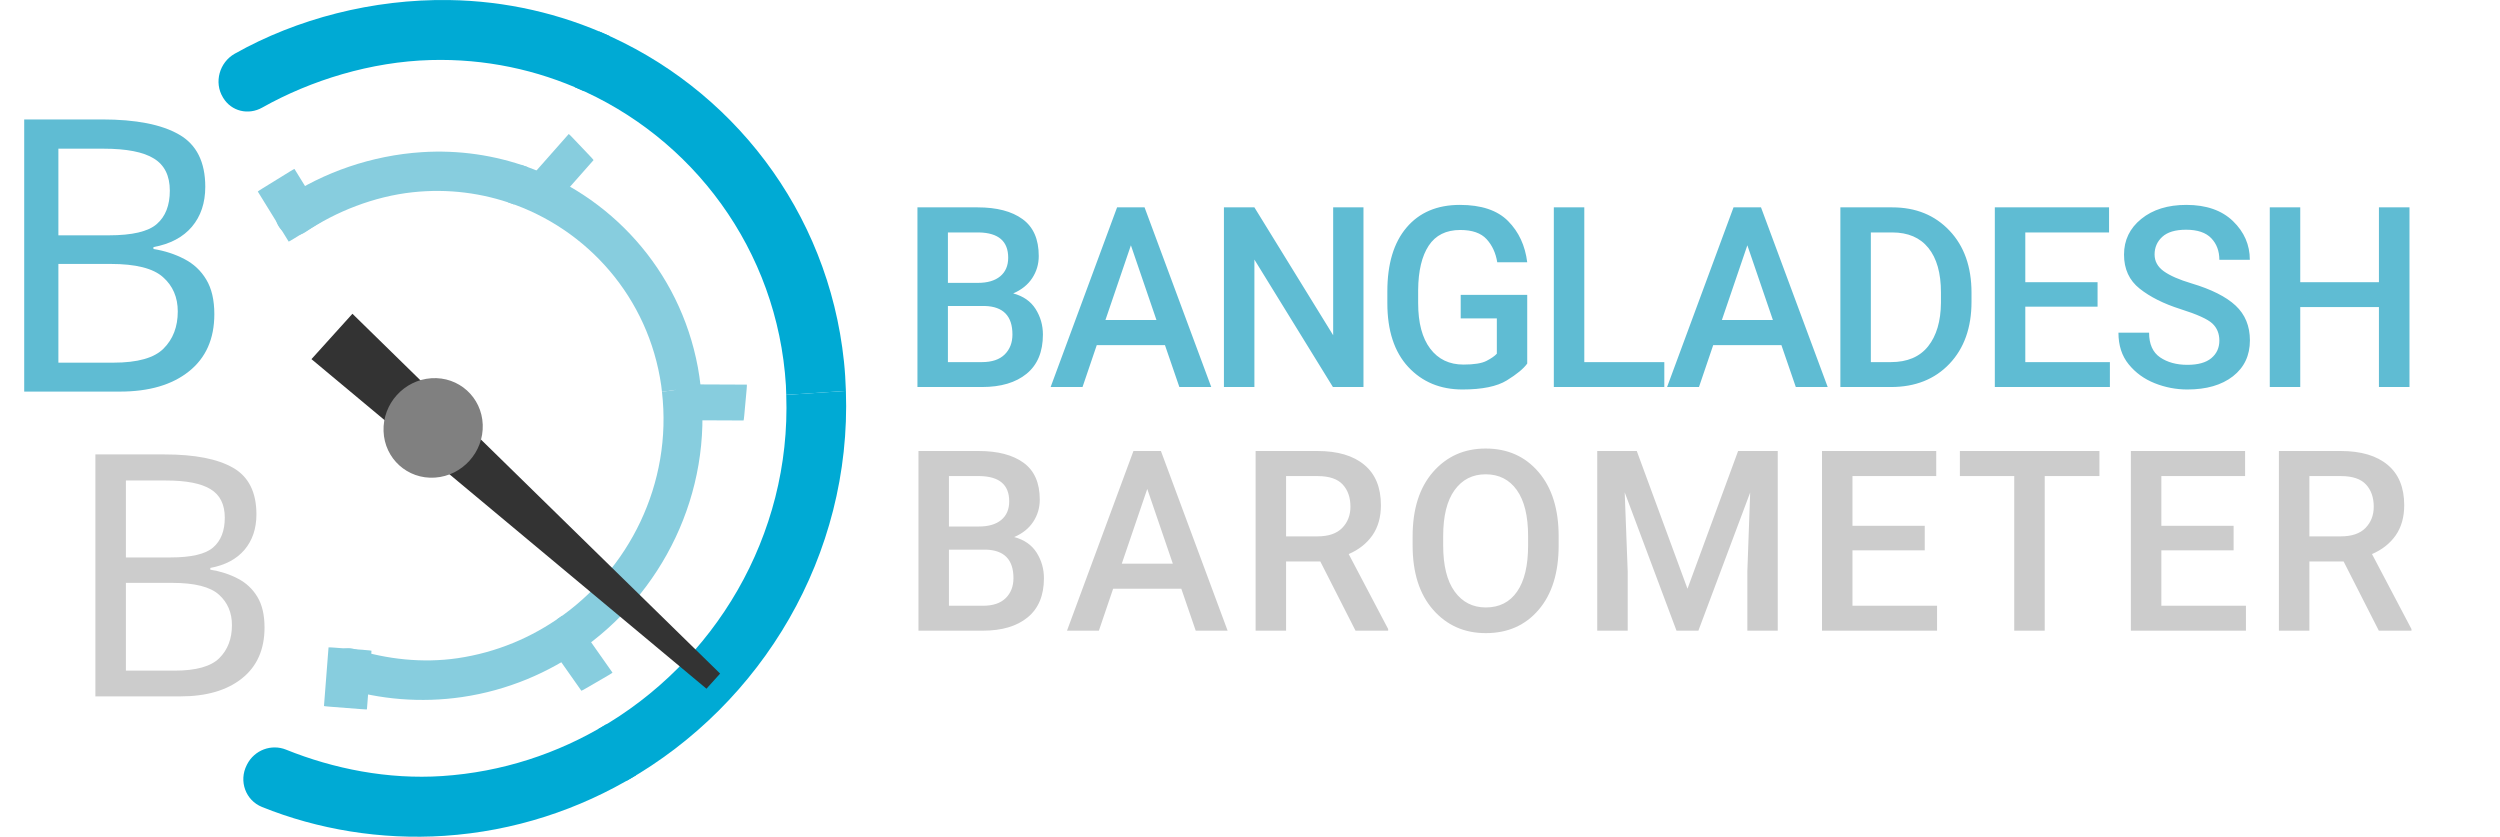
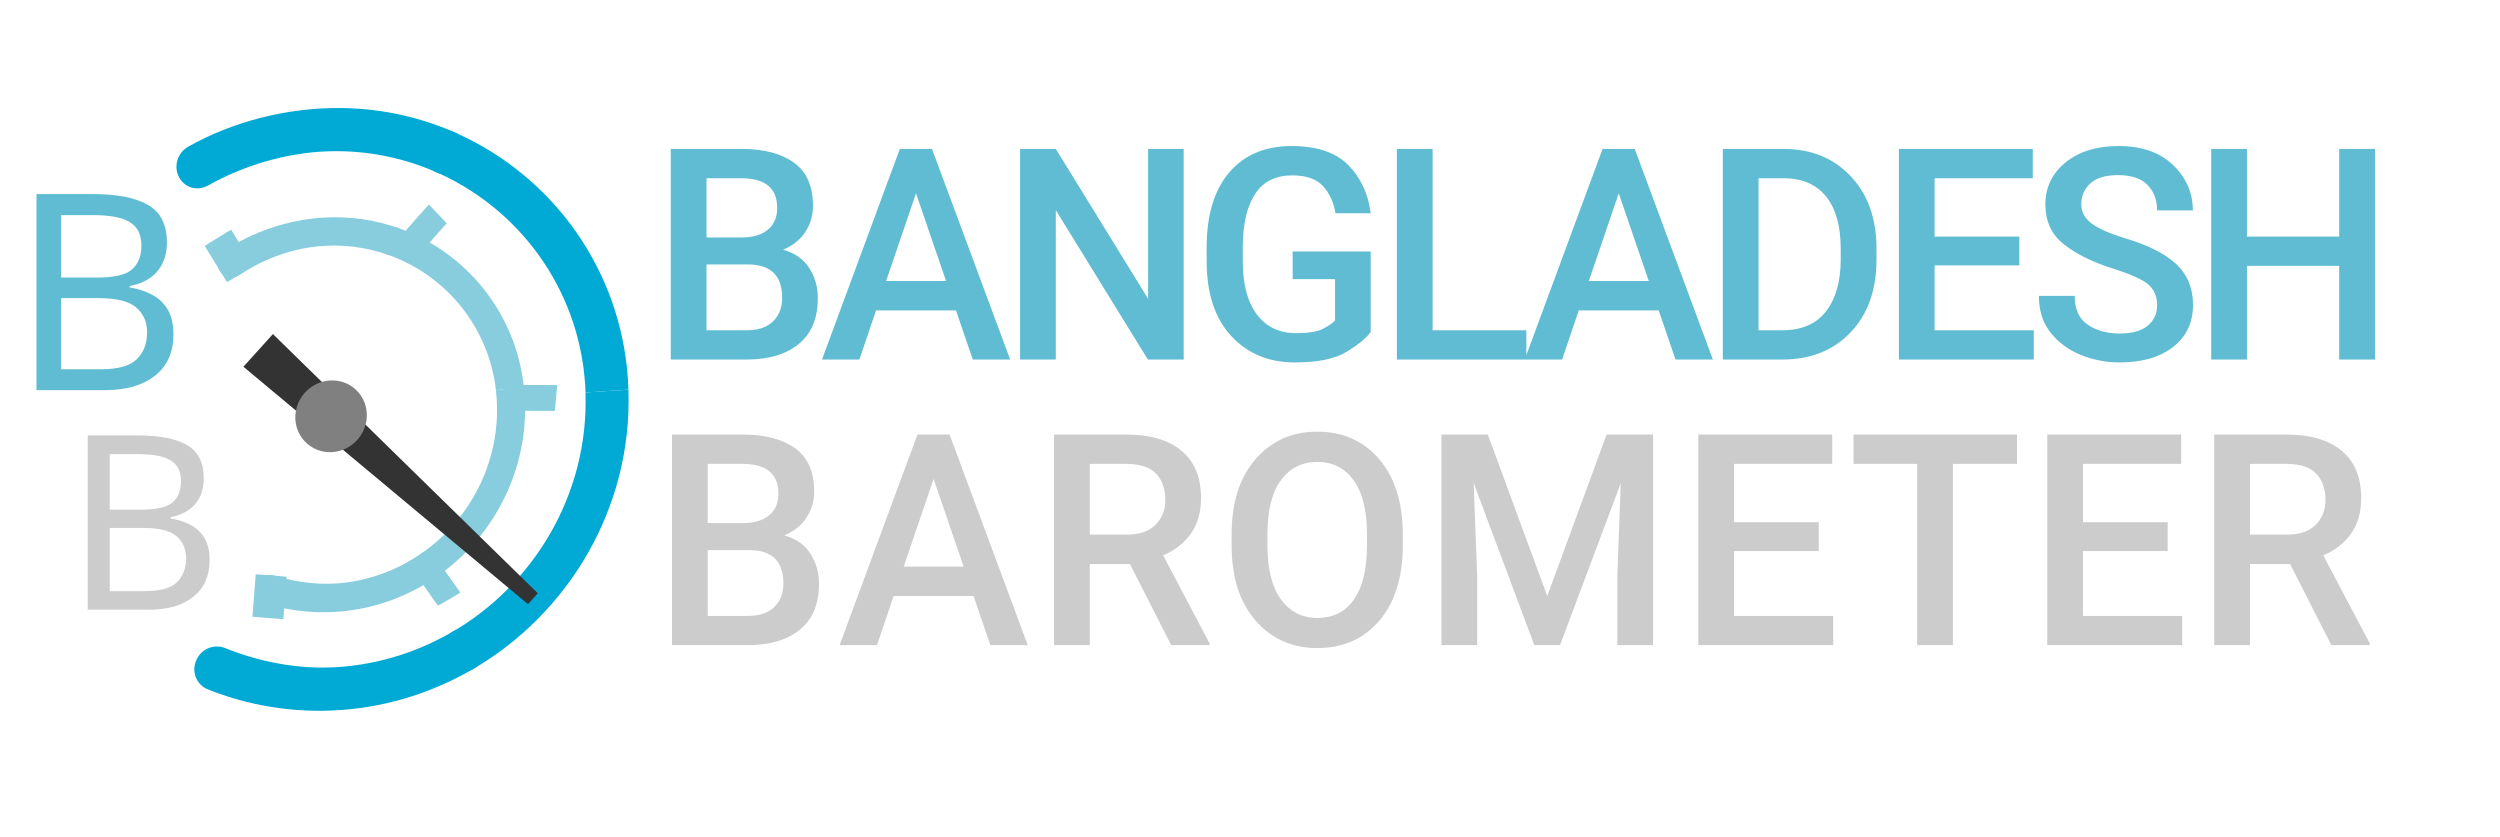
<svg xmlns="http://www.w3.org/2000/svg" width="464.26" height="155.384" id="svg3427" version="1.1">
  <defs id="defs3429" />
  <g id="layer1" transform="translate(-146.8685,-454.67)">
    <g transform="translate(104.4801,223.3472)" id="g3298">
-       <g id="g3182" transform="matrix(1.889376,0,0,1.889376,-613.0324,101.8576)">
+       <g id="g3182" transform="matrix(1.361113,0,0,1.361113,-426.2437,158.1144)">
        <g transform="matrix(1.040497,-0.03209793,0.03209793,1.040497,-138.1005,-394.2196)" id="g3184" style="stroke:none">
          <g id="g3186">
            <path style="fill:#00aad4;stroke:none" d="m 530.567,495.246 c -1.047,-14.241 -9.835,-26.224 -22.135,-31.853 l -2.467,5.18 c 10.95,5.033 18.663,15.94 19.055,28.759 0.009,0.3 0.003,0.597 0.004,0.896 l 5.641,-0.198 c -0.004,-0.923 -0.028,-1.85 -0.098,-2.785 z" id="path3188" />
            <path style="fill:#00aad4;stroke:none" d="m 491.442,533.201 c -5.132,0.18 -10.205,-0.992 -14.659,-2.948 -1.365,-0.599 -2.986,-0.057 -3.724,1.29 l -0.028,0.052 c -0.82,1.498 -0.204,3.329 1.314,3.997 5.202,2.288 11.127,3.467 17.123,3.257 6.605,-0.231 12.817,-2.086 18.27,-5.155 l -2.644,-4.909 c -4.672,2.628 -9.994,4.218 -15.652,4.416 z" id="path3190" />
            <path style="fill:#00aad4;stroke:none" d="m 472.725,468.511 0.028,0.05 c 0.733,1.297 2.323,1.726 3.652,1.031 4.699,-2.455 10.414,-4.014 16.028,-3.997 5.153,0.016 10.026,1.232 14.363,3.376 l 2.612,-5.122 c -4.577,-2.253 -9.671,-3.616 -15.056,-3.862 -7.195,-0.329 -14.412,1.315 -20.379,4.438 -1.477,0.772 -2.064,2.646 -1.247,4.087 z" id="path3192" />
            <path style="fill:#00aad4;stroke:none" d="m 530.664,498.031 -5.641,0.198 c 0.062,13.31 -7.561,25.093 -18.706,30.991 l 2.511,4.976 c 13.007,-6.886 21.906,-20.632 21.836,-36.165 z" id="path3194" />
          </g>
          <g transform="matrix(0.7935024,-0.06358725,0.06358725,0.7935024,69.61294,134.9765)" style="fill:#87cdde" id="g3196">
            <path id="path3198" d="m 523.753,496.124 c -0.859,-11.695 -8.076,-21.535 -18.177,-26.158 l -2.026,4.254 c 8.992,4.133 15.326,13.09 15.648,23.617 0.008,0.247 0.003,0.49 0.003,0.736 l 4.633,-0.162 c -0.003,-0.758 -0.023,-1.519 -0.08,-2.287 z" style="fill:#87cdde;stroke:none" />
            <path id="path3200" d="m 491.624,527.292 c -4.214,0.148 -8.381,-0.815 -12.038,-2.421 -1.121,-0.492 -2.452,-0.047 -3.058,1.06 l -0.023,0.043 c -0.674,1.23 -0.167,2.734 1.079,3.282 4.272,1.879 9.138,2.847 14.061,2.675 5.424,-0.19 10.525,-1.713 15.003,-4.233 l -2.172,-4.032 c -3.837,2.158 -8.207,3.463 -12.854,3.626 z" style="fill:#87cdde;stroke:none" />
            <path id="path3202" d="m 476.254,474.17 0.023,0.041 c 0.602,1.065 1.907,1.417 2.999,0.847 3.859,-2.016 8.552,-3.297 13.162,-3.282 4.232,0.013 8.234,1.012 11.795,2.772 l 2.145,-4.206 c -3.758,-1.85 -7.942,-2.97 -12.364,-3.172 -5.909,-0.27 -11.835,1.08 -16.735,3.644 -1.213,0.634 -1.695,2.173 -1.024,3.356 z" style="fill:#87cdde;stroke:none" />
            <path id="path3204" d="m 523.833,498.411 -4.633,0.162 c 0.051,10.93 -6.209,20.606 -15.362,25.45 l 2.062,4.086 c 10.681,-5.655 17.989,-16.943 17.932,-29.698 z" style="fill:#87cdde;stroke:none" />
          </g>
          <path style="fill:#333333;stroke:none" d="m 517.972,524.34 -1.333,1.387 -36.319,-32.253 3.999,-4.162 33.654,35.029 z" id="path3206" />
          <path style="fill:#808080;stroke:none" d="m 496.294,500.156 c -0.012,-2.594 -2.121,-4.622 -4.712,-4.531 -2.591,0.091 -4.68,2.266 -4.668,4.859 0.012,2.594 2.121,4.622 4.712,4.531 2.591,-0.091 4.68,-2.266 4.668,-4.859 z" id="path3208" />
        </g>
        <text id="text3210" y="107.011" x="345.635" style="font-size:47.728px;font-style:normal;font-variant:normal;font-weight:normal;font-stretch:normal;text-align:start;line-height:125%;letter-spacing:0px;word-spacing:0px;writing-mode:lr-tb;text-anchor:start;fill:#5fbcd3;fill-opacity:1;stroke:none;font-family:Coustard;-inkscape-font-specification:Coustard" xml:space="preserve">
          <tspan id="tspan3212" style="font-size:37.476px;font-style:normal;font-variant:normal;font-weight:normal;font-stretch:normal;text-align:start;line-height:125%;letter-spacing:1.447px;writing-mode:lr-tb;text-anchor:start;fill:#5fbcd3;fill-opacity:1;stroke:none;font-family:Coustard;-inkscape-font-specification:Coustard" y="107.011" x="345.635">B</tspan>
          <tspan id="tspan3214" style="font-size:47.728px;font-style:normal;font-variant:normal;font-weight:normal;font-stretch:normal;text-align:start;line-height:125%;letter-spacing:1.447px;writing-mode:lr-tb;text-anchor:start;fill:#5fbcd3;fill-opacity:1;stroke:none;font-family:Coustard;-inkscape-font-specification:Coustard" y="153.856" x="345.635" />
        </text>
        <text id="text3216" y="136.971" x="353.038" style="font-size:68.183px;font-style:normal;font-variant:normal;font-weight:normal;font-stretch:normal;text-align:start;line-height:125%;letter-spacing:0px;word-spacing:0px;writing-mode:lr-tb;text-anchor:start;fill:#cccccc;fill-opacity:1;stroke:none;font-family:Coustard;-inkscape-font-specification:Coustard" xml:space="preserve">
          <tspan style="font-size:33.312px;font-style:normal;font-variant:normal;font-weight:normal;font-stretch:normal;text-align:start;line-height:125%;letter-spacing:8.036px;writing-mode:lr-tb;text-anchor:start;fill:#cccccc;fill-opacity:1;stroke:none;font-family:Coustard;-inkscape-font-specification:Coustard" y="136.971" x="353.038" id="tspan3218">B</tspan>
        </text>
      </g>
-       <text xml:space="preserve" style="font-size:46.44px;font-style:normal;font-variant:normal;font-weight:500;font-stretch:normal;text-align:start;line-height:125%;letter-spacing:0px;word-spacing:0px;writing-mode:lr-tb;text-anchor:start;fill:#5fbcd3;fill-opacity:1;stroke:none;font-family:Roboto;-inkscape-font-specification:Roboto Medium" x="211.629" y="300.028" id="text3220" transform="scale(0.989567,1.010543)">
-         <tspan x="211.629" y="300.028" style="font-size:46.44px;font-style:normal;font-variant:normal;font-weight:500;font-stretch:normal;text-align:start;line-height:125%;letter-spacing:-1.357px;writing-mode:lr-tb;text-anchor:start;fill:#5fbcd3;fill-opacity:1;font-family:Roboto;-inkscape-font-specification:Roboto Medium" id="tspan3222">BANGLADESH</tspan>
-         <tspan x="211.629" y="358.078" style="font-size:46.44px;font-style:normal;font-variant:normal;font-weight:500;font-stretch:normal;text-align:start;line-height:125%;letter-spacing:1.108px;writing-mode:lr-tb;text-anchor:start;fill:#5fbcd3;fill-opacity:1;font-family:Roboto;-inkscape-font-specification:Roboto Medium" id="tspan3224" />
+       <text xml:space="preserve" style="font-size:54.442px;font-style:normal;font-variant:normal;font-weight:500;font-stretch:normal;text-align:start;line-height:125%;letter-spacing:0px;word-spacing:0px;writing-mode:lr-tb;text-anchor:start;fill:#5fbcd3;fill-opacity:1;stroke:none;font-family:Roboto;-inkscape-font-specification:Roboto Medium" x="164.761" y="294.98" id="text3220" transform="scale(0.989567,1.010543)">
+         <tspan x="164.761" y="294.98" style="font-size:54.442px;font-style:normal;font-variant:normal;font-weight:500;font-stretch:normal;text-align:start;line-height:125%;letter-spacing:-2.527px;writing-mode:lr-tb;text-anchor:start;fill:#5fbcd3;fill-opacity:1;font-family:Roboto;-inkscape-font-specification:Roboto Medium" id="tspan3222">BANGLADESH</tspan>
+         <tspan x="164.761" y="363.033" style="font-size:54.442px;font-style:normal;font-variant:normal;font-weight:500;font-stretch:normal;text-align:start;line-height:125%;letter-spacing:1.299px;writing-mode:lr-tb;text-anchor:start;fill:#5fbcd3;fill-opacity:1;font-family:Roboto;-inkscape-font-specification:Roboto Medium" id="tspan3224" />
      </text>
-       <text xml:space="preserve" style="font-size:46.44px;font-style:normal;font-variant:normal;font-weight:500;font-stretch:normal;text-align:start;line-height:125%;letter-spacing:0px;word-spacing:0px;writing-mode:lr-tb;text-anchor:start;fill:#cccccc;fill-opacity:1;stroke:none;font-family:Roboto;-inkscape-font-specification:Roboto Medium" x="211.822" y="344.801" id="text3226" transform="scale(0.989567,1.010543)">
-         <tspan id="tspan3228" x="211.822" y="344.801" style="font-size:46.44px;font-style:normal;font-variant:normal;font-weight:500;font-stretch:normal;text-align:start;line-height:125%;letter-spacing:1.521px;writing-mode:lr-tb;text-anchor:start;fill:#cccccc;fill-opacity:1;font-family:Roboto;-inkscape-font-specification:Roboto Medium">BAROMETER</tspan>
+       <text xml:space="preserve" style="font-size:54.442px;font-style:normal;font-variant:normal;font-weight:500;font-stretch:normal;text-align:start;line-height:125%;letter-spacing:0px;word-spacing:0px;writing-mode:lr-tb;text-anchor:start;fill:#cccccc;fill-opacity:1;stroke:none;font-family:Roboto;-inkscape-font-specification:Roboto Medium" x="164.987" y="347.469" id="text3226" transform="scale(0.989567,1.010543)">
+         <tspan id="tspan3228" x="164.987" y="347.469" style="font-size:54.442px;font-style:normal;font-variant:normal;font-weight:500;font-stretch:normal;text-align:start;line-height:125%;letter-spacing:0.55px;writing-mode:lr-tb;text-anchor:start;fill:#cccccc;fill-opacity:1;font-family:Roboto;-inkscape-font-specification:Roboto Medium">BAROMETER</tspan>
      </text>
-       <rect style="fill:#87cdde;fill-opacity:1;stroke:none" id="rect3230" width="8" height="11" x="-63.349" y="274.492" transform="matrix(0.8510029,-0.5251609,0.5251609,0.8510029,0,0)" rx="1.092" ry="0.037" />
-       <rect style="fill:#87cdde;fill-opacity:1;stroke:none" id="rect3232" width="8" height="11" x="130.363" y="342.424" transform="matrix(0.9969857,0.07758598,-0.07758598,0.9969857,0,0)" rx="1.092" ry="0.037" />
-       <rect style="fill:#87cdde;fill-opacity:1;stroke:none" id="rect3234" width="6.688" height="13.208" x="-84.311" y="374.754" transform="matrix(0.8646528,-0.5023698,0.5755025,0.8178,0,0)" rx="0.913" ry="0.044" />
-       <rect style="fill:#87cdde;fill-opacity:1;stroke:none" id="rect3236" width="6.688" height="13.208" x="-309.792" y="195.526" transform="matrix(0.09108722,-0.9958429,0.9999906,0.00433257,0,0)" rx="0.913" ry="0.044" />
-       <rect ry="0.044" rx="0.913" transform="matrix(-0.6891083,-0.7246584,0.66213,-0.749389,0,0)" y="-82.731" x="-288.307" height="13.208" width="6.688" id="rect3238" style="fill:#87cdde;fill-opacity:1;stroke:none" />
+       <rect style="fill:#87cdde;fill-opacity:1;stroke:none" id="rect3230" width="5.763" height="7.924" x="-77.042" y="277.936" transform="matrix(0.8510029,-0.5251609,0.5251609,0.8510029,0,0)" rx="0.787" ry="0.026" />
+       <rect style="fill:#87cdde;fill-opacity:1;stroke:none" id="rect3232" width="5.763" height="7.924" x="115.829" y="329.97" transform="matrix(0.9969857,0.07758598,-0.07758598,0.9969857,0,0)" rx="0.787" ry="0.026" />
+       <rect style="fill:#87cdde;fill-opacity:1;stroke:none" id="rect3234" width="4.818" height="9.515" x="-97.057" y="351.278" transform="matrix(0.8646528,-0.5023698,0.5755025,0.8178,0,0)" rx="0.658" ry="0.032" />
+       <rect style="fill:#87cdde;fill-opacity:1;stroke:none" id="rect3236" width="4.818" height="9.515" x="-308.164" y="163.986" transform="matrix(0.09108722,-0.9958429,0.9999906,0.00433257,0,0)" rx="0.658" ry="0.032" />
+       <rect ry="0.032" rx="0.658" transform="matrix(-0.6891083,-0.7246584,0.66213,-0.749389,0,0)" y="-107.02" x="-275.591" height="9.515" width="4.818" id="rect3238" style="fill:#87cdde;fill-opacity:1;stroke:none" />
    </g>
  </g>
</svg>
